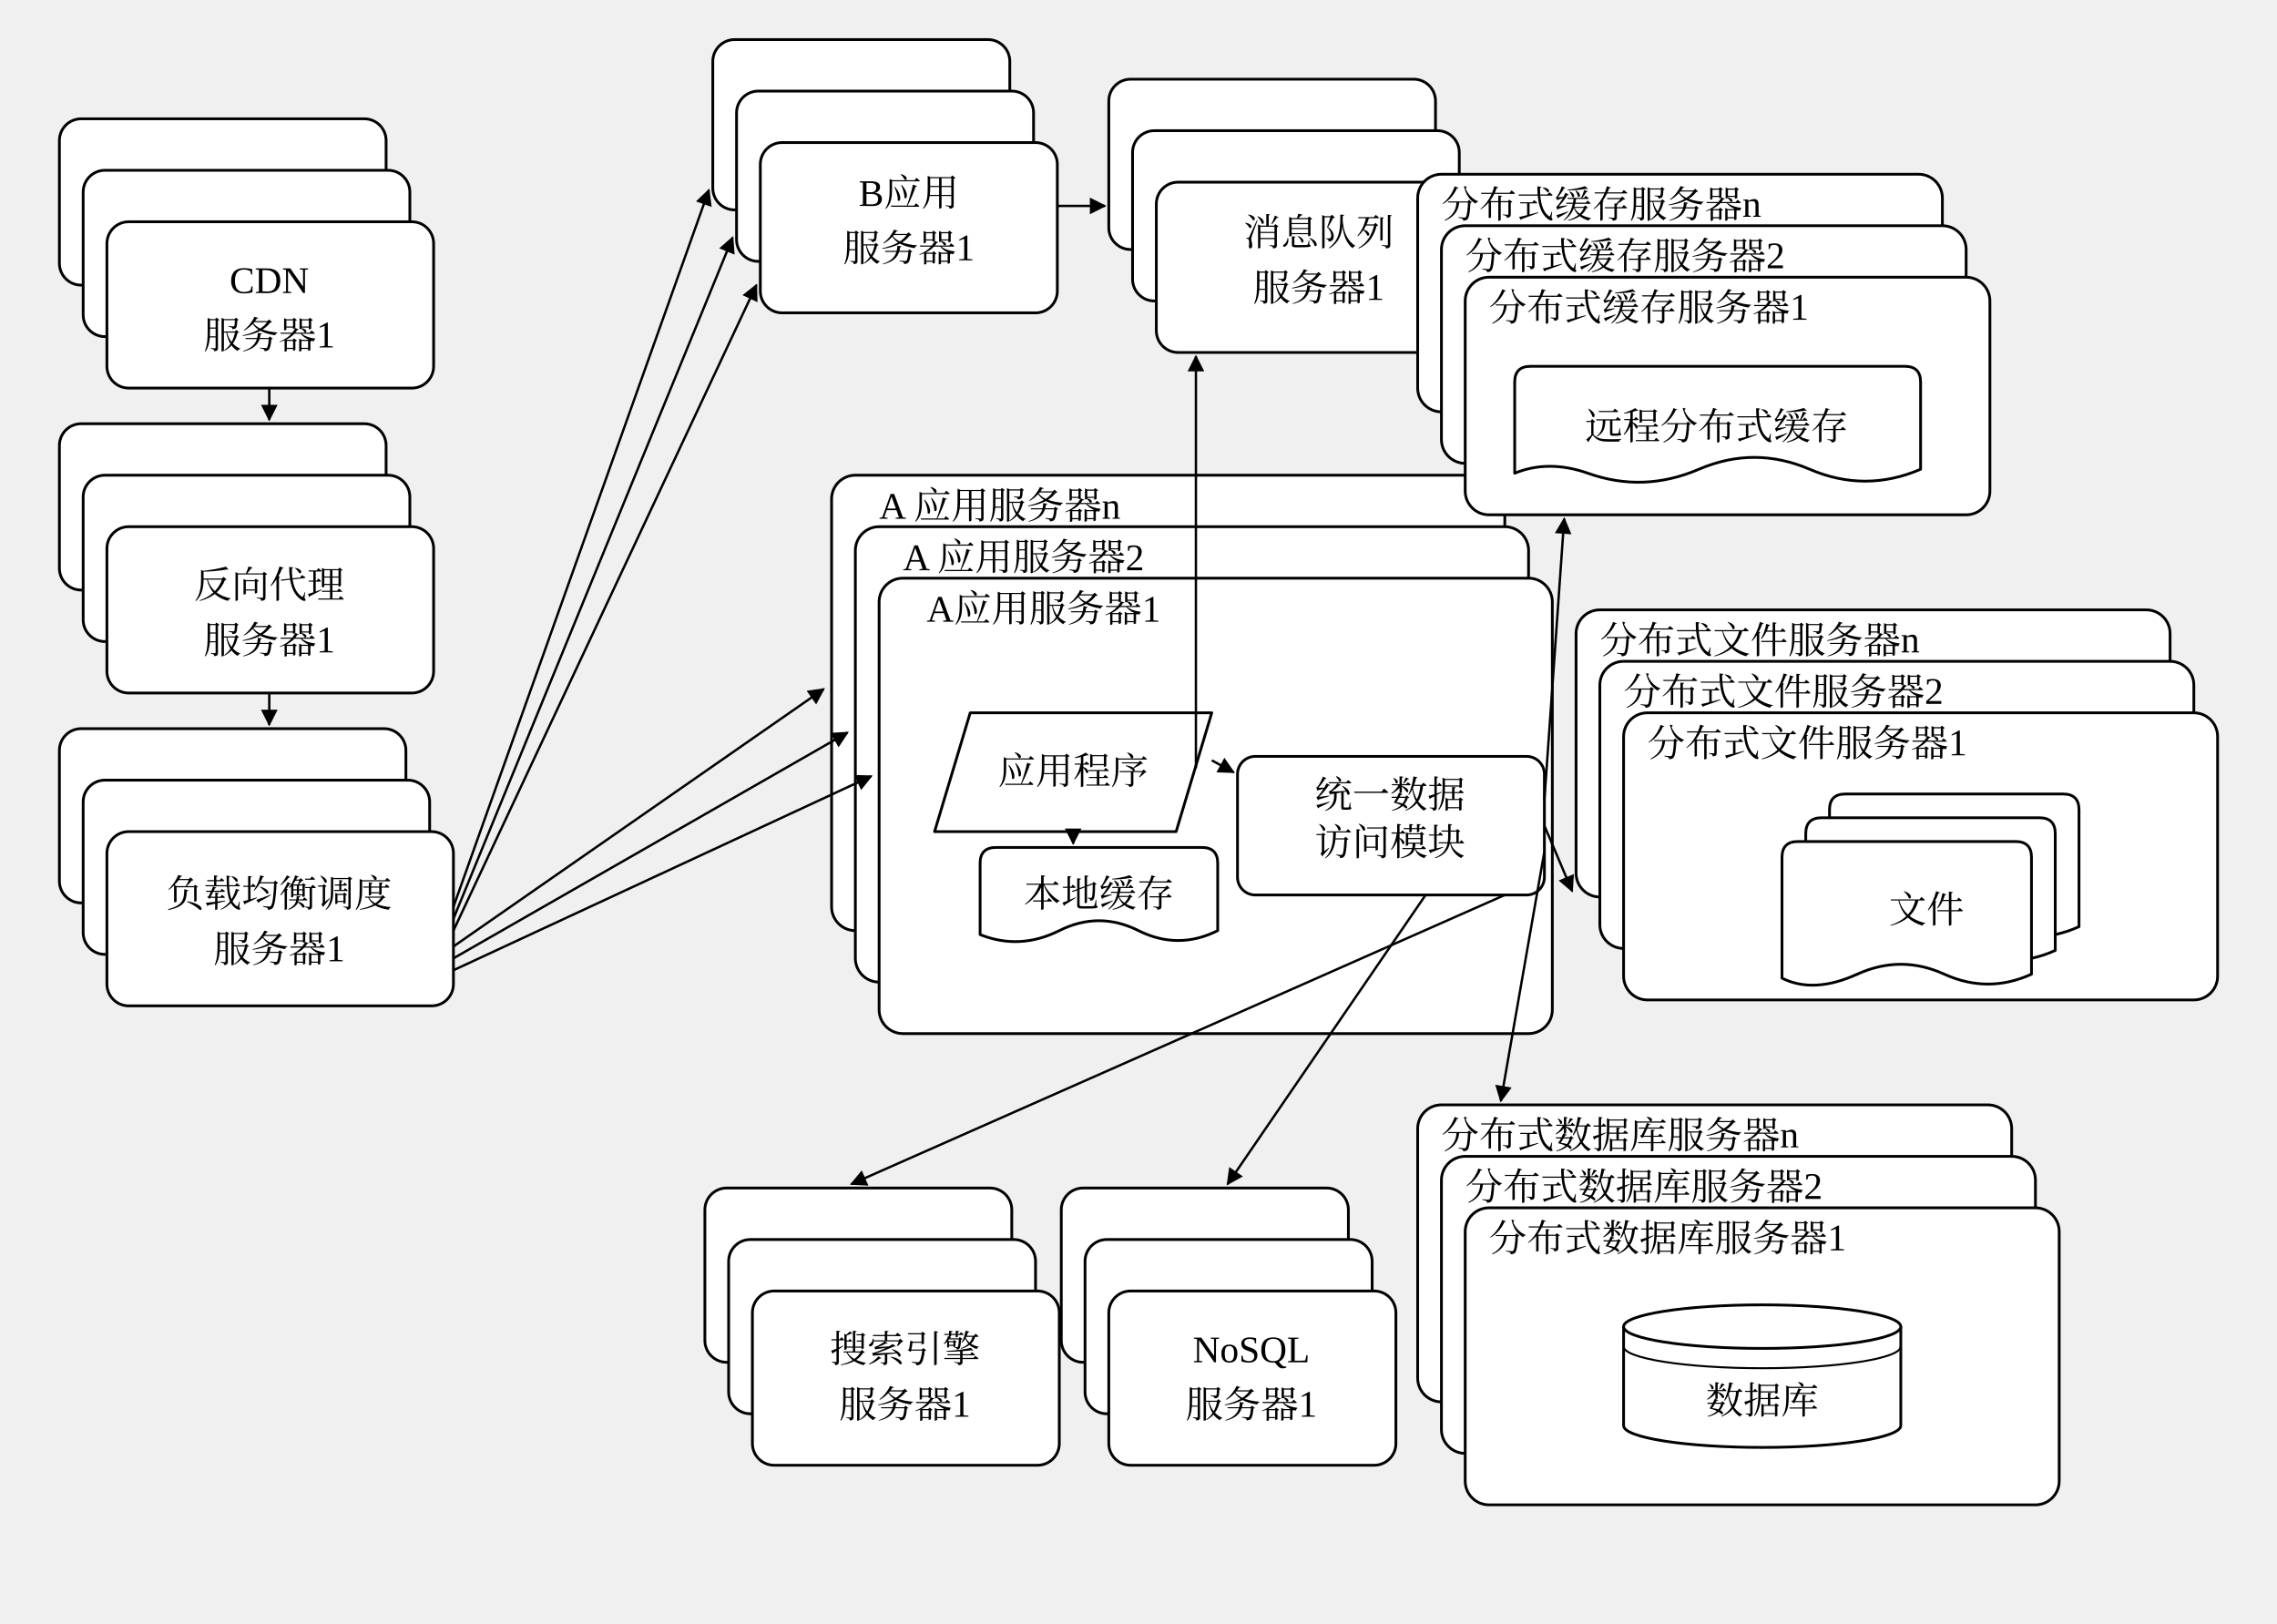
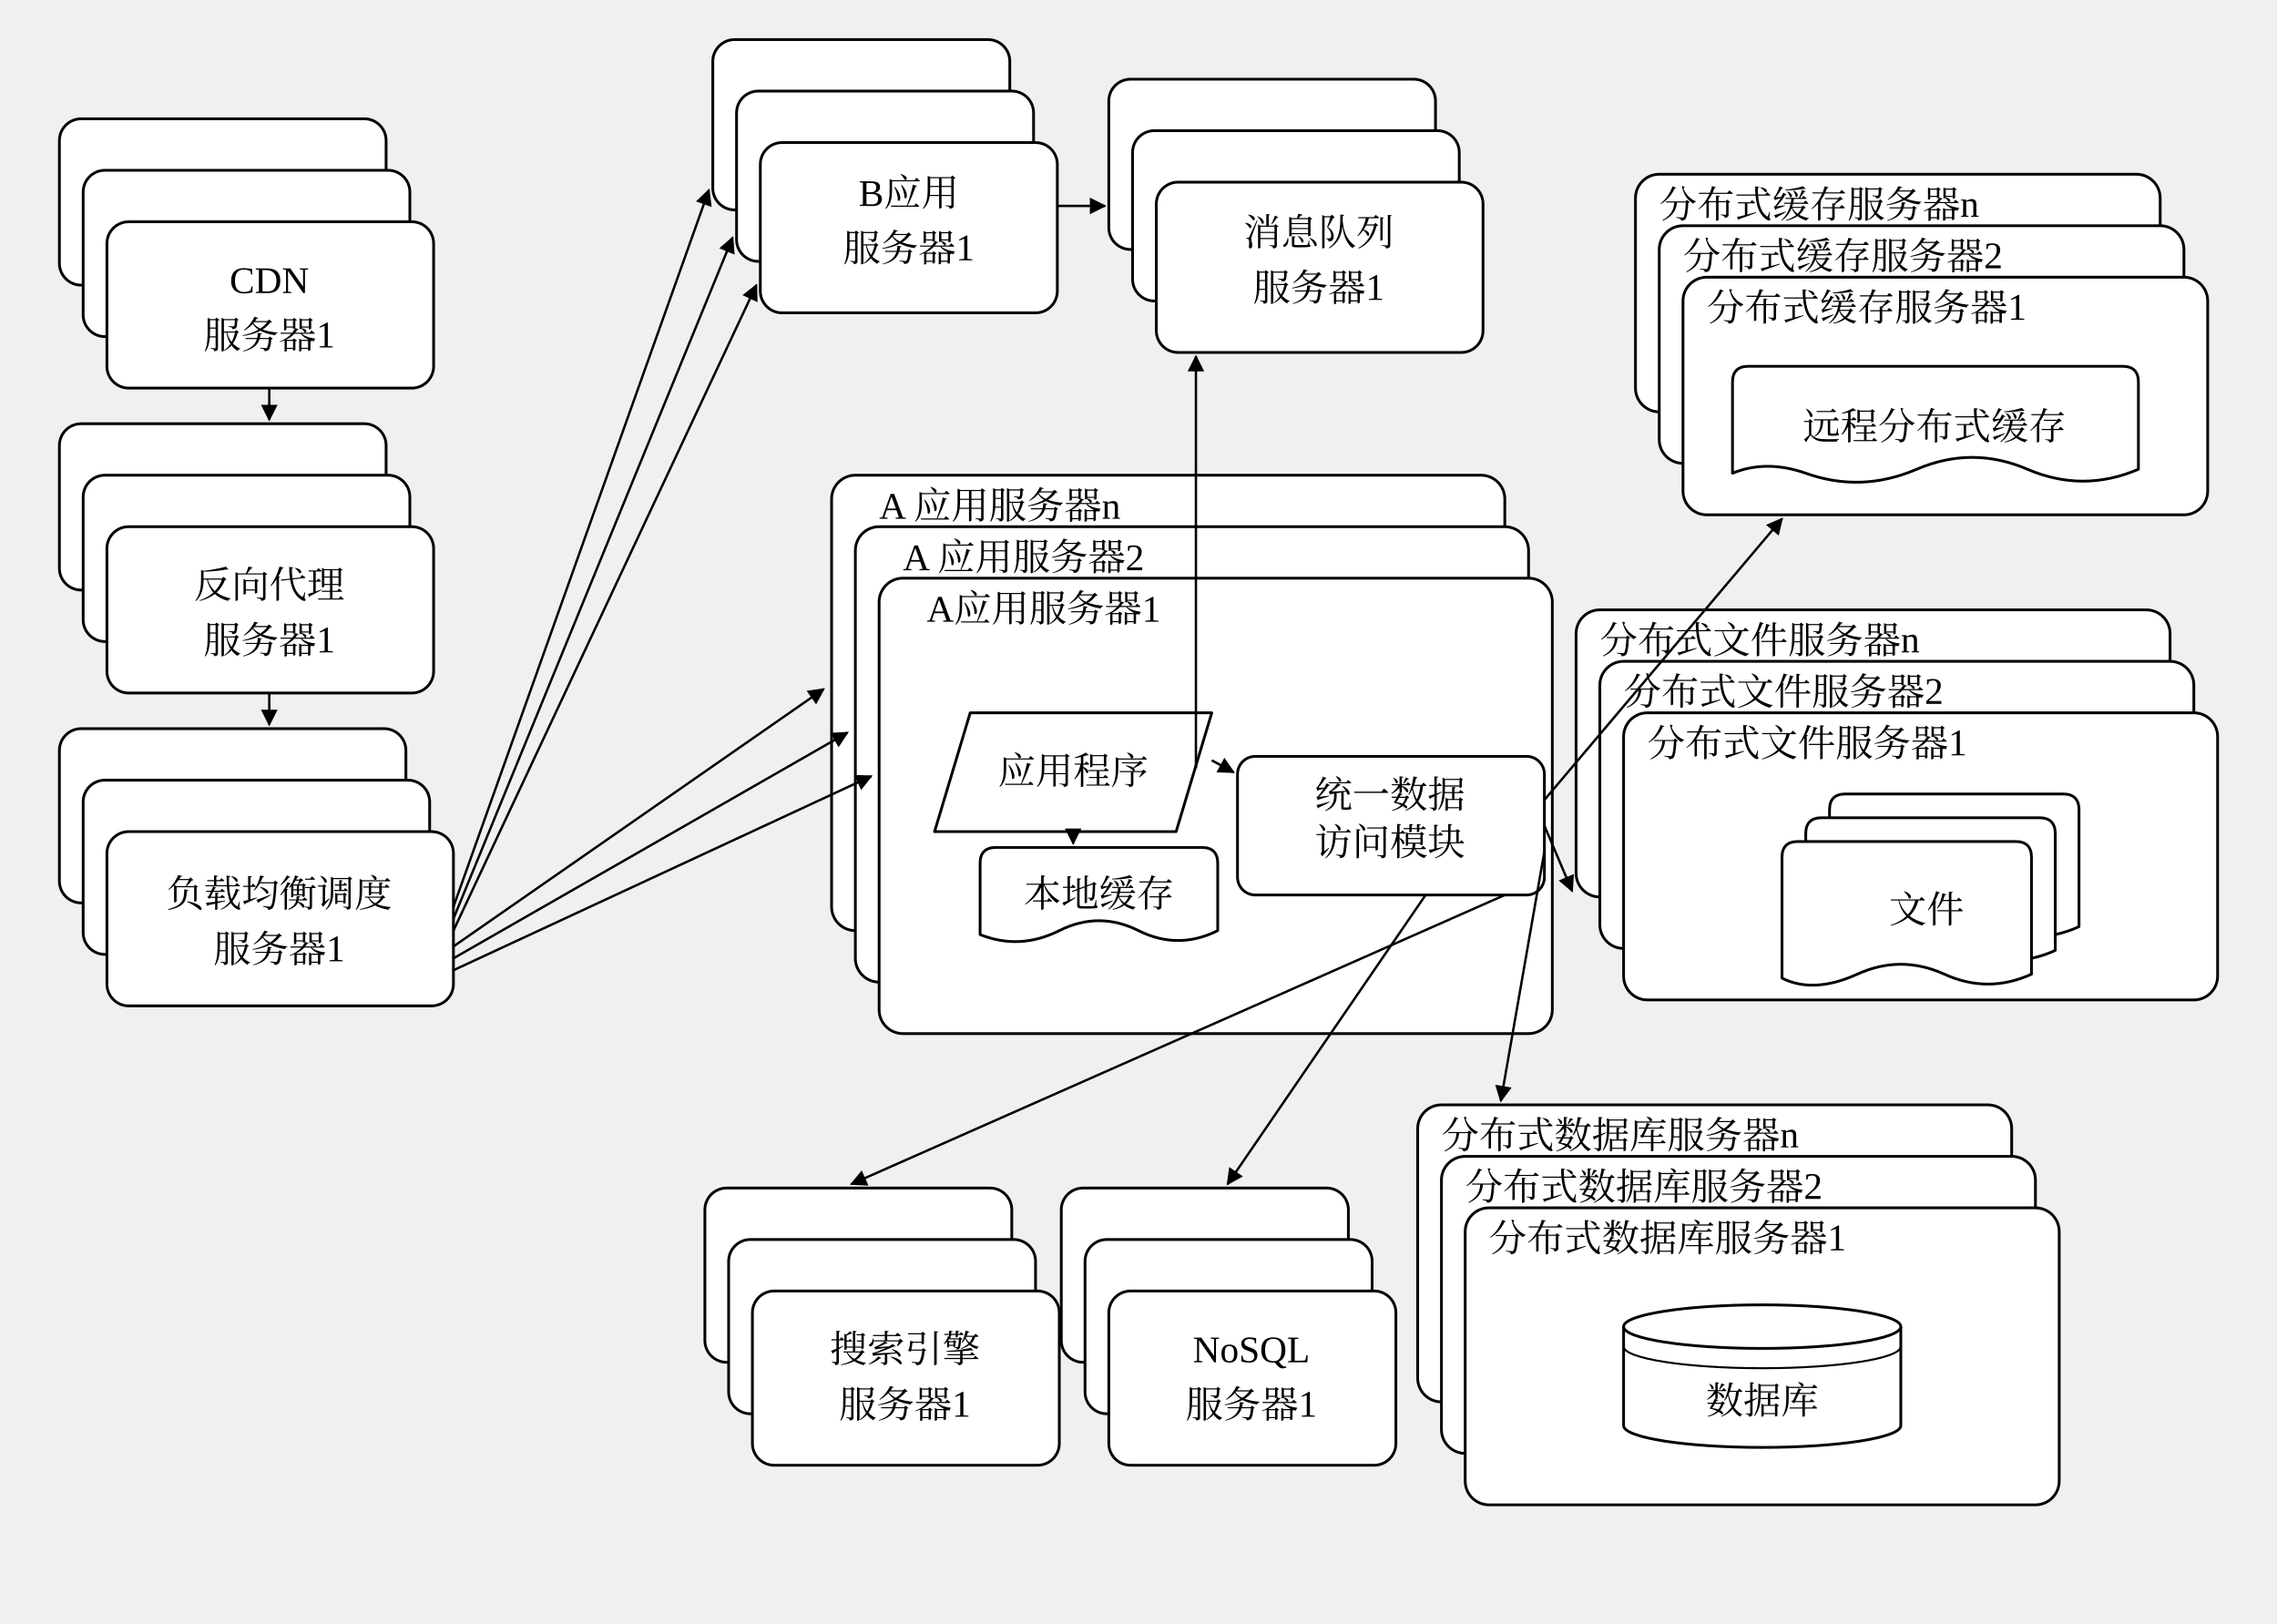
<svg xmlns="http://www.w3.org/2000/svg" viewBox="0 0 1150 820" font-family="Liberation Serif, SimSun, 'Noto Serif CJK SC', 'WenQuanYi Zen Hei', 'Droid Sans Fallback', serif" font-size="19">
  <defs>
    <marker id="ar" viewBox="0 0 10 10" refX="9" refY="5" markerWidth="7" markerHeight="7" orient="auto-start-reverse">
      <path d="M0,0 L10,5 L0,10 z" fill="#000" />
    </marker>
  </defs>
  <g fill="#fff" stroke="#000" stroke-width="1.4" stroke-linejoin="round">
    <rect x="30" y="60" width="165" height="84" rx="11" ry="11" />
    <rect x="42" y="86" width="165" height="84" rx="11" ry="11" />
    <rect x="54" y="112" width="165" height="84" rx="11" ry="11" />
    <rect x="30" y="214" width="165" height="84" rx="11" ry="11" />
    <rect x="42" y="240" width="165" height="84" rx="11" ry="11" />
    <rect x="54" y="266" width="165" height="84" rx="11" ry="11" />
    <rect x="30" y="368" width="175" height="88" rx="11" ry="11" />
    <rect x="42" y="394" width="175" height="88" rx="11" ry="11" />
    <rect x="54" y="420" width="175" height="88" rx="11" ry="11" />
    <rect x="360" y="20" width="150" height="86" rx="11" ry="11" />
    <rect x="372" y="46" width="150" height="86" rx="11" ry="11" />
    <rect x="384" y="72" width="150" height="86" rx="11" ry="11" />
    <rect x="560" y="40" width="165" height="86" rx="11" ry="11" />
    <rect x="572" y="66" width="165" height="86" rx="11" ry="11" />
    <rect x="584" y="92" width="165" height="86" rx="11" ry="11" />
    <rect x="420" y="240" width="340" height="230" rx="12" ry="12" />
    <rect x="432" y="266" width="340" height="230" rx="12" ry="12" />
    <rect x="444" y="292" width="340" height="230" rx="12" ry="12" />
    <rect x="356" y="600" width="155" height="88" rx="11" ry="11" />
    <rect x="368" y="626" width="155" height="88" rx="11" ry="11" />
    <rect x="380" y="652" width="155" height="88" rx="11" ry="11" />
    <rect x="536" y="600" width="145" height="88" rx="11" ry="11" />
    <rect x="548" y="626" width="145" height="88" rx="11" ry="11" />
    <rect x="560" y="652" width="145" height="88" rx="11" ry="11" />
-     <rect x="716" y="88" width="265" height="120" rx="12" ry="12" />
-     <rect x="728" y="114" width="265" height="120" rx="12" ry="12" />
-     <rect x="740" y="140" width="265" height="120" rx="12" ry="12" />
+     <rect transform="translate(110)" x="716" y="88" width="265" height="120" rx="12" ry="12" />
+     <rect transform="translate(110)" x="728" y="114" width="265" height="120" rx="12" ry="12" />
+     <rect transform="translate(110)" x="740" y="140" width="265" height="120" rx="12" ry="12" />
    <rect x="796" y="308" width="300" height="145" rx="12" ry="12" />
    <rect x="808" y="334" width="300" height="145" rx="12" ry="12" />
    <rect x="820" y="360" width="300" height="145" rx="12" ry="12" />
    <rect x="716" y="558" width="300" height="150" rx="12" ry="12" />
    <rect x="728" y="584" width="300" height="150" rx="12" ry="12" />
    <rect x="740" y="610" width="300" height="150" rx="12" ry="12" />
    <path d="M490,360 L612,360 L594,420 L472,420 Z" />
    <rect x="625" y="382" width="155" height="70" rx="9" ry="9" />
    <path d="M495,436 Q495,428 503,428 L607,428 Q615,428 615,436 L615,470 Q595,480 575,470 Q555,460 535,470 Q515,480 495,472 Z" />
    <path d="M924,409 Q924,401 932,401 L1042,401 Q1050,401 1050,409 L1050,468 Q1028,478 1006,468 Q984,458 962,468 Q940,478 924,470 Z" />
    <path d="M912,421 Q912,413 920,413 L1030,413 Q1038,413 1038,421 L1038,480 Q1016,490 994,480 Q972,470 950,480 Q928,490 912,482 Z" />
    <path d="M900,433 Q900,425 908,425 L1018,425 Q1026,425 1026,433 L1026,492 Q1004,502 982,492 Q960,482 938,492 Q916,502 900,494 Z" />
-     <path d="M765,193 Q765,185 773,185 L962,185 Q970,185 970,193 L970,237 Q942,249 914,237 Q886,225 858,237 Q830,249 802,239 Q782,232 765,239 Z" />
+     <path transform="translate(110)" d="M765,193 Q765,185 773,185 L962,185 Q970,185 970,193 L970,237 Q942,249 914,237 Q886,225 858,237 Q830,249 802,239 Q782,232 765,239 Z" />
    <path d="M820,670 L820,720 A70,11 0 0 0 960,720 L960,670" />
    <ellipse cx="890" cy="670" rx="70" ry="11" />
    <path d="M820,680 A70,11 0 0 0 960,680" fill="none" stroke-width="1" />
  </g>
  <g fill="none" stroke="#000" stroke-width="1.2">
    <line x1="136" y1="196" x2="136" y2="212" marker-end="url(#ar)" />
    <line x1="136" y1="350" x2="136" y2="366" marker-end="url(#ar)" />
    <line x1="229" y1="458" x2="358" y2="96" marker-end="url(#ar)" />
    <line x1="229" y1="464" x2="370" y2="120" marker-end="url(#ar)" />
    <line x1="229" y1="470" x2="382" y2="144" marker-end="url(#ar)" />
    <line x1="229" y1="478" x2="416" y2="348" marker-end="url(#ar)" />
    <line x1="229" y1="484" x2="428" y2="370" marker-end="url(#ar)" />
    <line x1="229" y1="490" x2="440" y2="392" marker-end="url(#ar)" />
    <line x1="534" y1="104" x2="558" y2="104" marker-end="url(#ar)" />
    <line x1="604" y1="388" x2="604" y2="180" marker-end="url(#ar)" />
    <line x1="542" y1="420" x2="542" y2="426" marker-end="url(#ar)" />
    <line x1="612" y1="384" x2="623" y2="390" marker-end="url(#ar)" />
-     <line x1="780" y1="404" x2="790" y2="262" marker-end="url(#ar)" />
+     <line x1="780" y1="404" x2="900" y2="262" marker-end="url(#ar)" />
    <line x1="780" y1="417" x2="794" y2="450" marker-end="url(#ar)" />
    <line x1="780" y1="430" x2="758" y2="556" marker-end="url(#ar)" />
    <line x1="760" y1="452" x2="430" y2="598" marker-end="url(#ar)" />
    <line x1="720" y1="452" x2="620" y2="598" marker-end="url(#ar)" />
  </g>
  <g fill="#000" stroke="none">
    <text x="136" y="148" text-anchor="middle">CDN</text>
    <text x="136" y="176" text-anchor="middle">服务器1</text>
    <text x="136" y="302" text-anchor="middle">反向代理</text>
    <text x="136" y="330" text-anchor="middle">服务器1</text>
    <text x="141" y="458" text-anchor="middle">负载均衡调度</text>
    <text x="141" y="486" text-anchor="middle">服务器1</text>
    <text x="459" y="104" text-anchor="middle">B应用</text>
    <text x="459" y="132" text-anchor="middle">服务器1</text>
    <text x="666" y="124" text-anchor="middle">消息队列</text>
    <text x="666" y="152" text-anchor="middle">服务器1</text>
    <text x="444" y="262" text-anchor="start">A 应用服务器n</text>
    <text x="456" y="288" text-anchor="start">A 应用服务器2</text>
    <text x="468" y="314" text-anchor="start">A应用服务器1</text>
    <text x="542" y="396" text-anchor="middle">应用程序</text>
    <text x="702" y="408" text-anchor="middle">统一数据</text>
    <text x="702" y="432" text-anchor="middle">访问模块</text>
    <text x="555" y="458" text-anchor="middle">本地缓存</text>
    <text x="457" y="688" text-anchor="middle">搜索引擎</text>
    <text x="457" y="716" text-anchor="middle">服务器1</text>
    <text x="632" y="688" text-anchor="middle">NoSQL</text>
    <text x="632" y="716" text-anchor="middle">服务器1</text>
-     <text x="728" y="110" text-anchor="start">分布式缓存服务器n</text>
-     <text x="740" y="136" text-anchor="start">分布式缓存服务器2</text>
-     <text x="752" y="162" text-anchor="start">分布式缓存服务器1</text>
-     <text x="867" y="222" text-anchor="middle">远程分布式缓存</text>
+     <text transform="translate(110)" x="728" y="110" text-anchor="start">分布式缓存服务器n</text>
+     <text transform="translate(110)" x="740" y="136" text-anchor="start">分布式缓存服务器2</text>
+     <text transform="translate(110)" x="752" y="162" text-anchor="start">分布式缓存服务器1</text>
+     <text transform="translate(110)" x="867" y="222" text-anchor="middle">远程分布式缓存</text>
    <text x="808" y="330" text-anchor="start">分布式文件服务器n</text>
    <text x="820" y="356" text-anchor="start">分布式文件服务器2</text>
    <text x="832" y="382" text-anchor="start">分布式文件服务器1</text>
    <text x="973" y="466" text-anchor="middle">文件</text>
    <text x="728" y="580" text-anchor="start">分布式数据库服务器n</text>
    <text x="740" y="606" text-anchor="start">分布式数据库服务器2</text>
    <text x="752" y="632" text-anchor="start">分布式数据库服务器1</text>
    <text x="890" y="714" text-anchor="middle">数据库</text>
  </g>
</svg>
